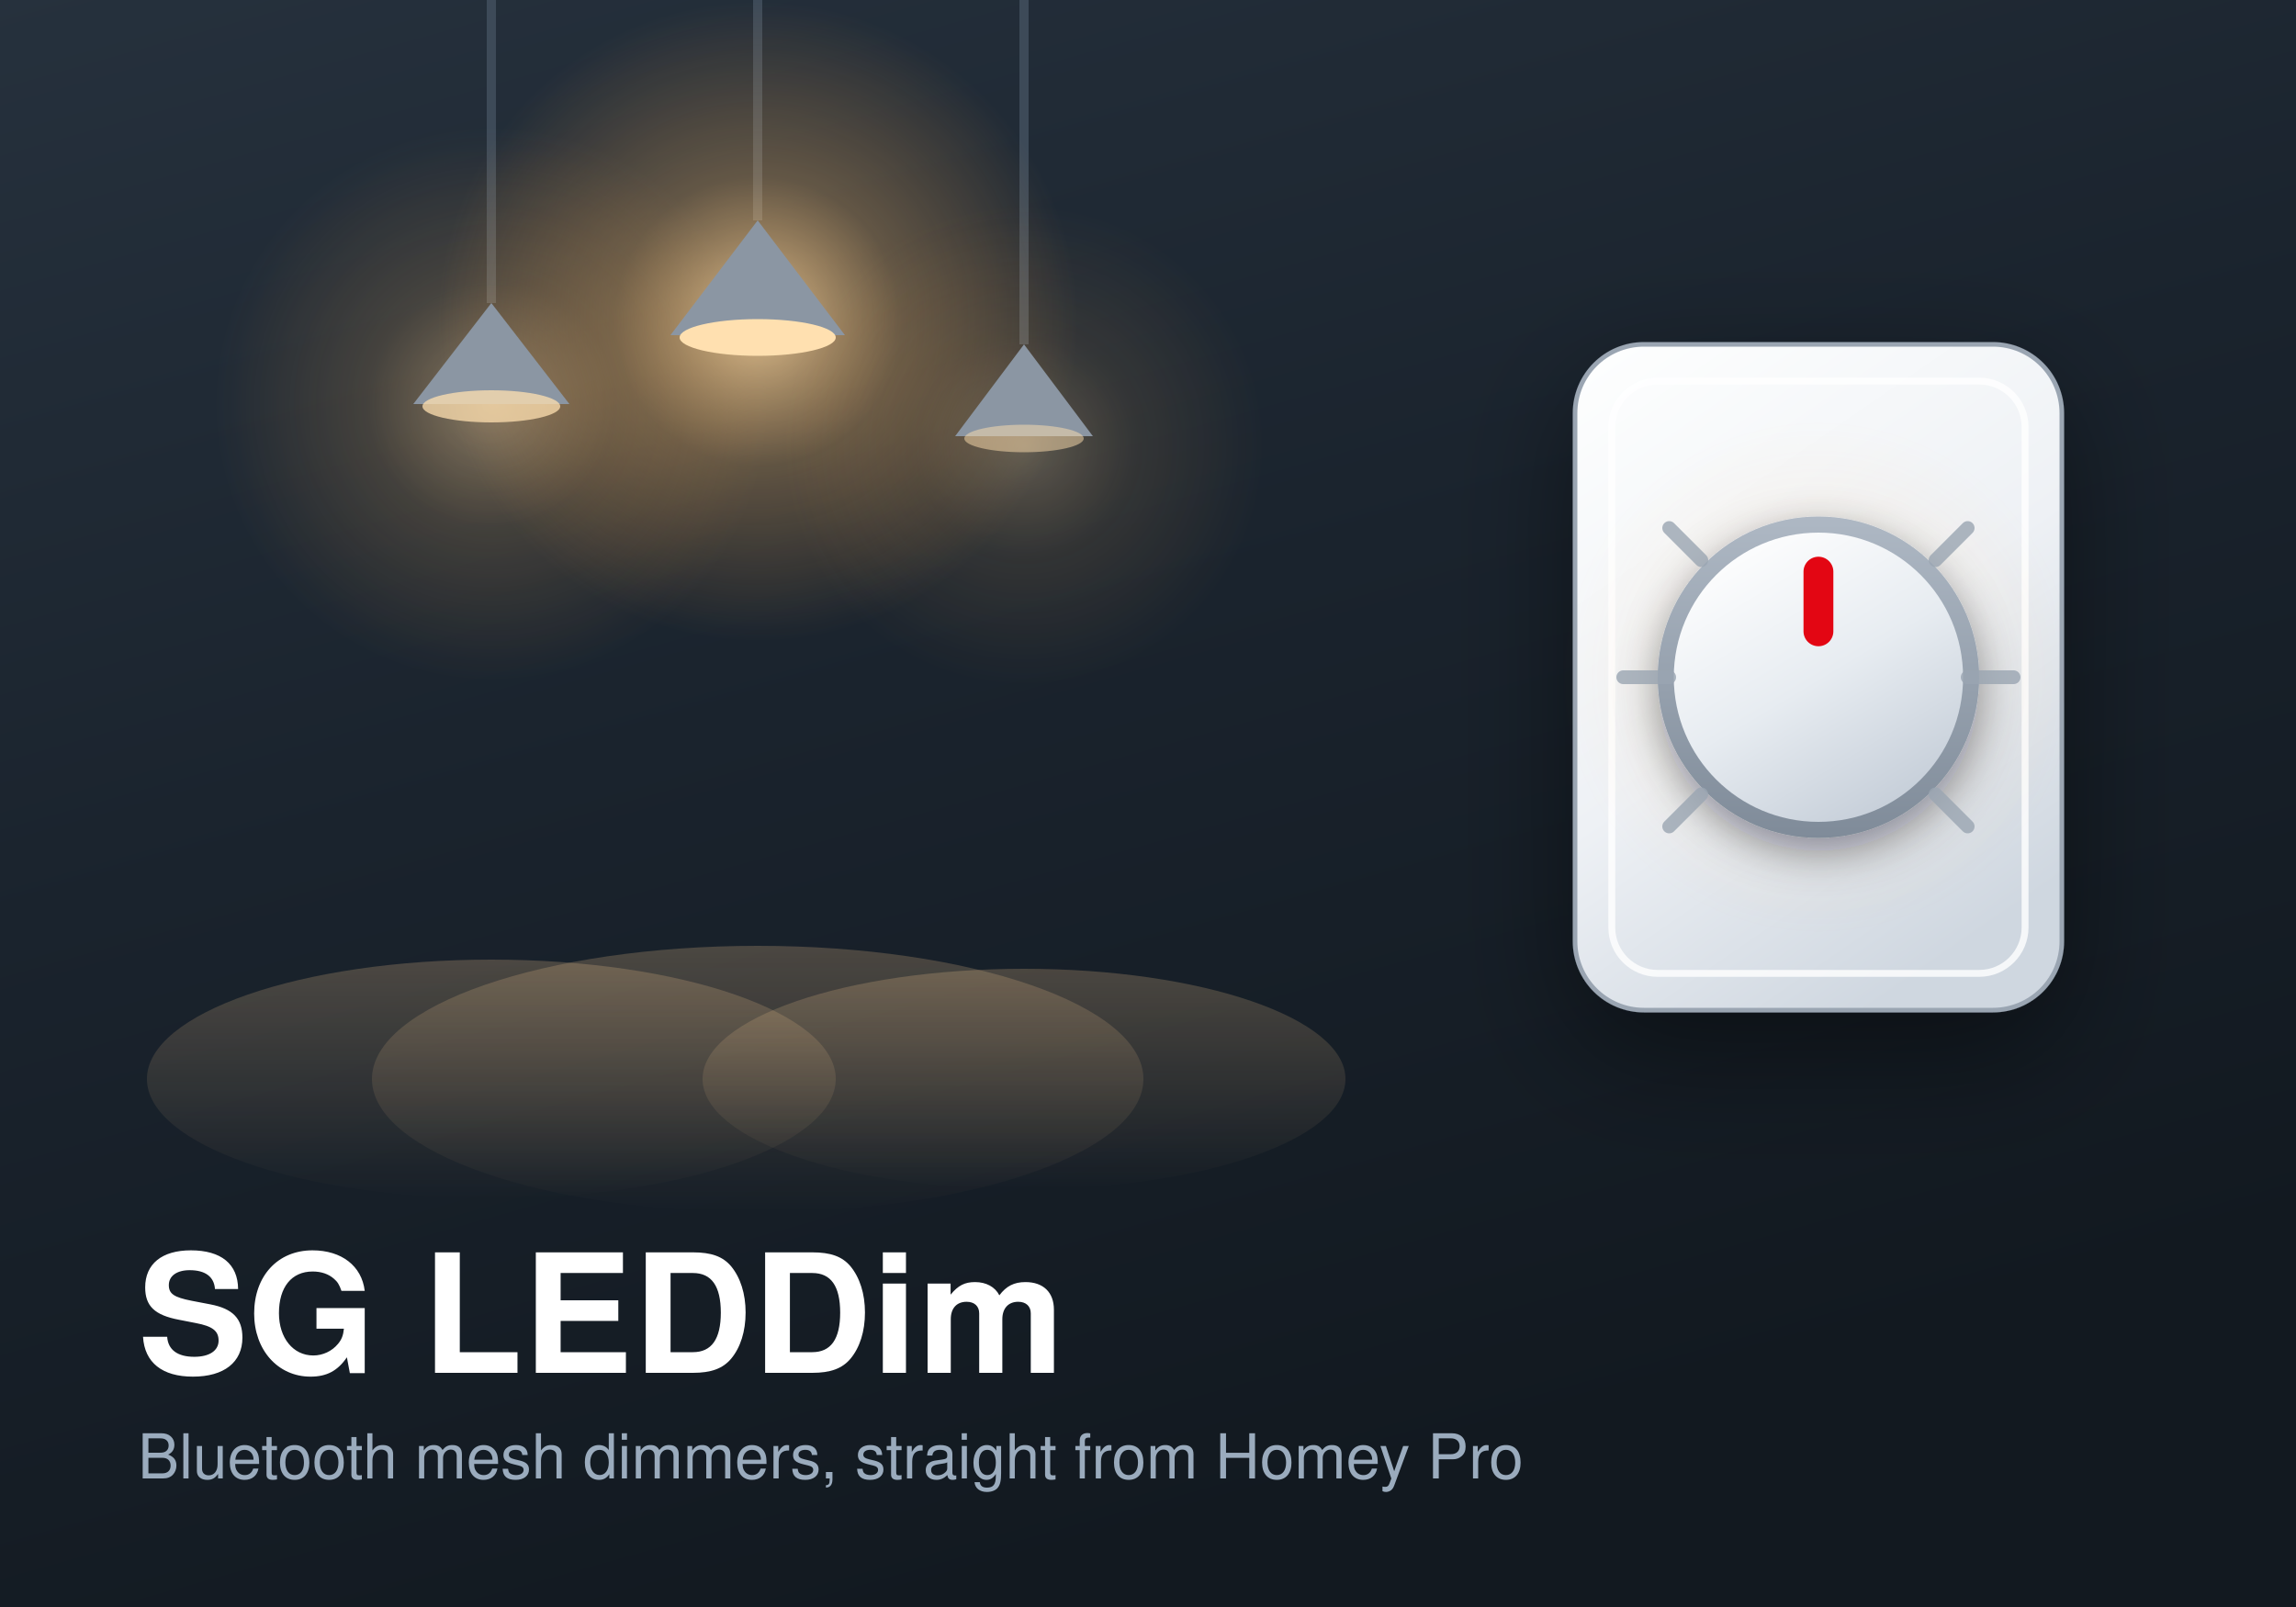
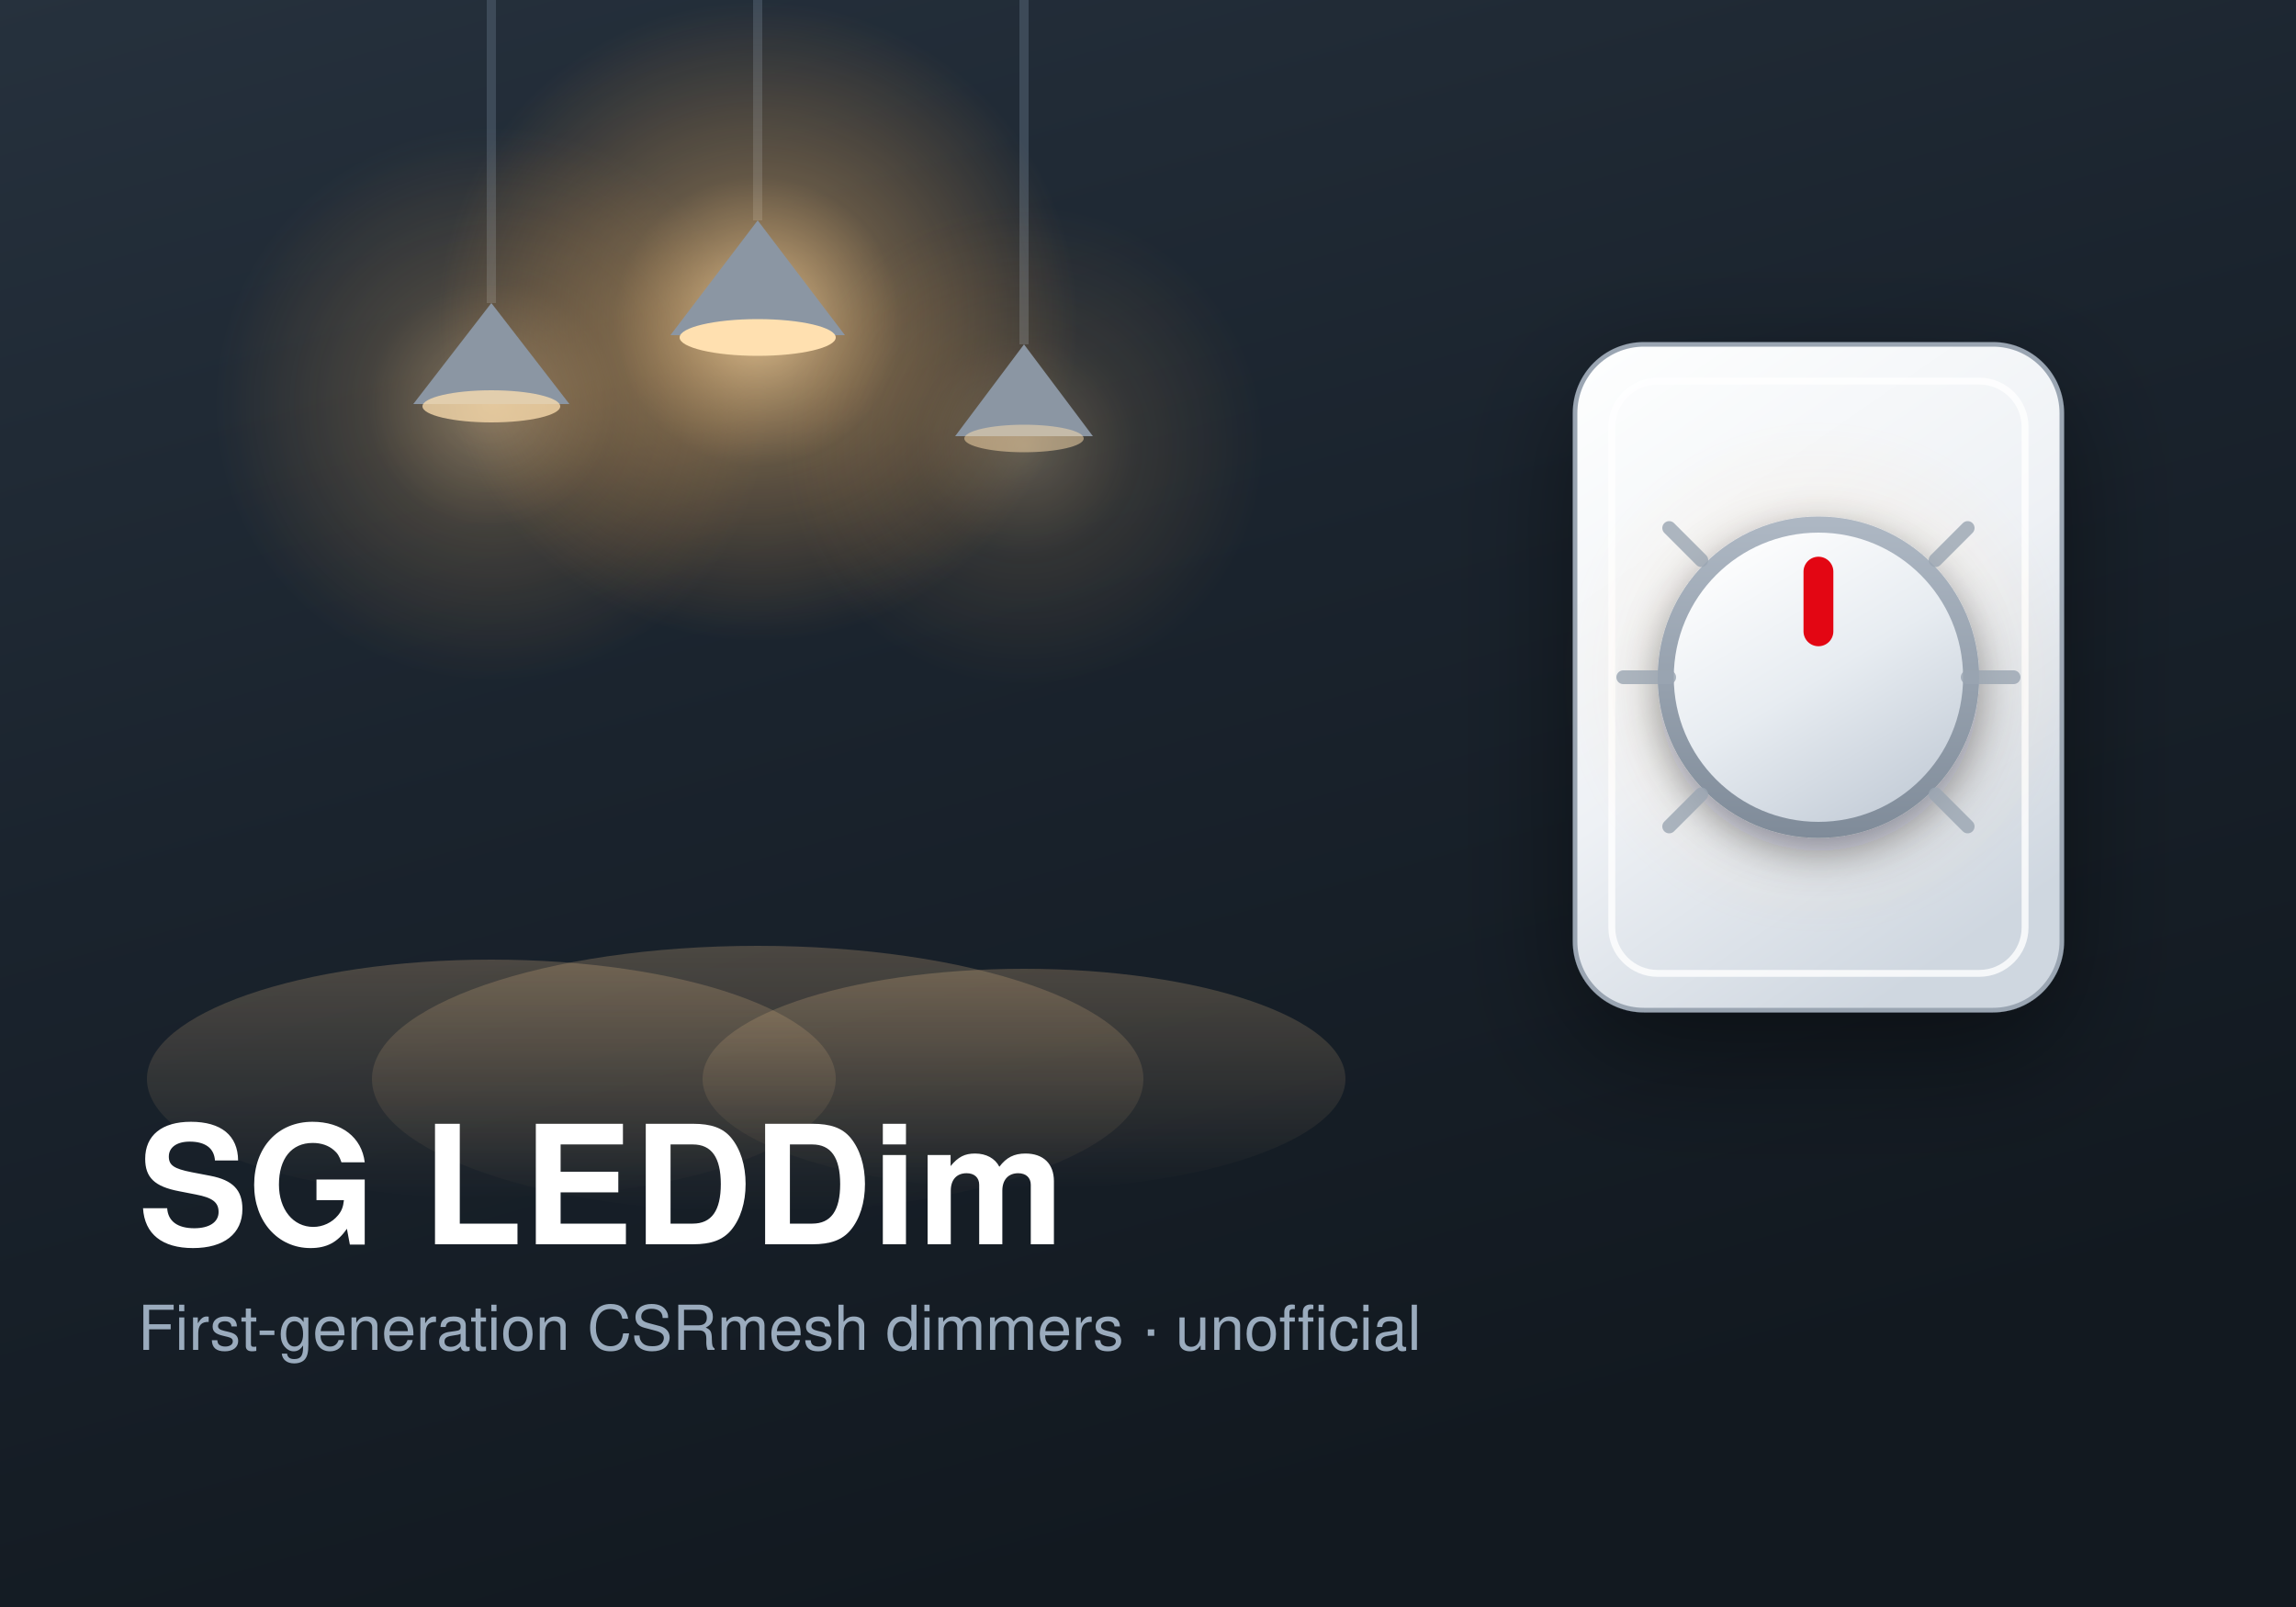
<svg xmlns="http://www.w3.org/2000/svg" width="1000" height="700" viewBox="0 0 1000 700">
  <defs>
    <linearGradient id="wall" x1="0" y1="0" x2="0.4" y2="1">
      <stop offset="0" stop-color="#26313d" />
      <stop offset="0.5" stop-color="#1a232d" />
      <stop offset="1" stop-color="#121920" />
    </linearGradient>
    <radialGradient id="lamp" cx="0.5" cy="0.5" r="0.5">
      <stop offset="0" stop-color="#ffd9a0" stop-opacity="0.85" />
      <stop offset="0.45" stop-color="#ffbe6b" stop-opacity="0.30" />
      <stop offset="1" stop-color="#ffab4d" stop-opacity="0" />
    </radialGradient>
    <linearGradient id="pool" x1="0" y1="0" x2="0" y2="1">
      <stop offset="0" stop-color="#ffcf94" stop-opacity="0.22" />
      <stop offset="1" stop-color="#ffcf94" stop-opacity="0" />
    </linearGradient>
    <linearGradient id="plateA" x1="0.1" y1="0" x2="0.6" y2="1">
      <stop offset="0" stop-color="#fdfefe" />
      <stop offset="0.55" stop-color="#eef1f5" />
      <stop offset="1" stop-color="#cfd7e0" />
    </linearGradient>
    <linearGradient id="knobA" x1="0.2" y1="0" x2="0.8" y2="1">
      <stop offset="0" stop-color="#ffffff" />
      <stop offset="0.5" stop-color="#e7ecf1" />
      <stop offset="1" stop-color="#c2cbd6" />
    </linearGradient>
    <linearGradient id="rimA" x1="0" y1="0" x2="0" y2="1">
      <stop offset="0" stop-color="#aeb8c4" />
      <stop offset="1" stop-color="#7f8b99" />
    </linearGradient>
    <filter id="soft" x="-40%" y="-40%" width="180%" height="180%">
      <feDropShadow dx="0" dy="18" stdDeviation="26" flood-color="#000000" flood-opacity="0.45" />
    </filter>
    <filter id="knobS" x="-50%" y="-50%" width="200%" height="200%">
      <feDropShadow dx="0" dy="6" stdDeviation="9" flood-color="#0b1016" flood-opacity="0.40" />
    </filter>
  </defs>
  <rect width="1000" height="700" fill="url(#wall)" />
  <g stroke="#3d4a58" stroke-width="4" fill="none">
    <path d="M 214 0 V 132" />
    <path d="M 330 0 V 96" />
    <path d="M 446 0 V 150" />
  </g>
  <g>
    <ellipse cx="214" cy="470" rx="150" ry="52" fill="url(#pool)" />
    <ellipse cx="330" cy="470" rx="168" ry="58" fill="url(#pool)" />
    <ellipse cx="446" cy="470" rx="140" ry="48" fill="url(#pool)" />
  </g>
  <circle cx="214" cy="176" r="120" fill="url(#lamp)" opacity="0.55" />
  <circle cx="330" cy="140" r="140" fill="url(#lamp)" />
  <circle cx="446" cy="194" r="105" fill="url(#lamp)" opacity="0.35" />
  <g fill="#8b96a3">
    <path d="M 214 132 l -34 44 h 68 z" />
    <path d="M 330 96 l -38 50 h 76 z" />
    <path d="M 446 150 l -30 40 h 60 z" />
  </g>
  <g fill="#ffe0b0">
    <ellipse cx="214" cy="177" rx="30" ry="7" opacity="0.75" />
    <ellipse cx="330" cy="147" rx="34" ry="8" />
    <ellipse cx="446" cy="191" rx="26" ry="6" opacity="0.5" />
  </g>
  <g filter="url(#soft)">
    <rect x="686" y="150" width="212" height="290" rx="30" fill="url(#plateA)" stroke="#9aa5b2" stroke-width="2" />
    <rect x="702" y="166" width="180" height="258" rx="20" fill="none" stroke="#ffffff" stroke-width="3" opacity="0.8" />
  </g>
  <circle cx="792" cy="295" r="112" fill="url(#lamp)" opacity="0.28" />
  <g filter="url(#knobS)">
    <circle cx="792" cy="295" r="70" fill="url(#rimA)" />
    <circle cx="792" cy="295" r="63" fill="url(#knobA)" />
  </g>
  <path d="M 792 249 V 275" stroke="#E30613" stroke-width="13" stroke-linecap="round" />
  <g stroke="#9aa5b2" stroke-width="6" stroke-linecap="round" opacity="0.8">
    <path d="M 727 360 L 741 346" />
    <path d="M 707 295 H 727" />
    <path d="M 727 230 L 741 244" />
    <path d="M 857 230 L 843 244" />
    <path d="M 877 295 H 857" />
    <path d="M 857 360 L 843 346" />
  </g>
-   <text x="60" y="598" font-family="Helvetica Neue, Helvetica, Arial, sans-serif" font-size="72" font-weight="600" fill="#ffffff">SG LEDDim</text>
-   <text x="60" y="644" font-family="Helvetica Neue, Helvetica, Arial, sans-serif" font-size="27" fill="#9aabbd">Bluetooth mesh dimmers, straight from Homey Pro</text>
+   <text x="60" y="542" font-family="Helvetica Neue, Helvetica, Arial, sans-serif" font-size="72" font-weight="600" fill="#ffffff">SG LEDDim</text>
+   <text x="60" y="588" font-family="Helvetica Neue, Helvetica, Arial, sans-serif" font-size="27" fill="#9aabbd">First-generation CSRmesh dimmers · unofficial</text>
</svg>
